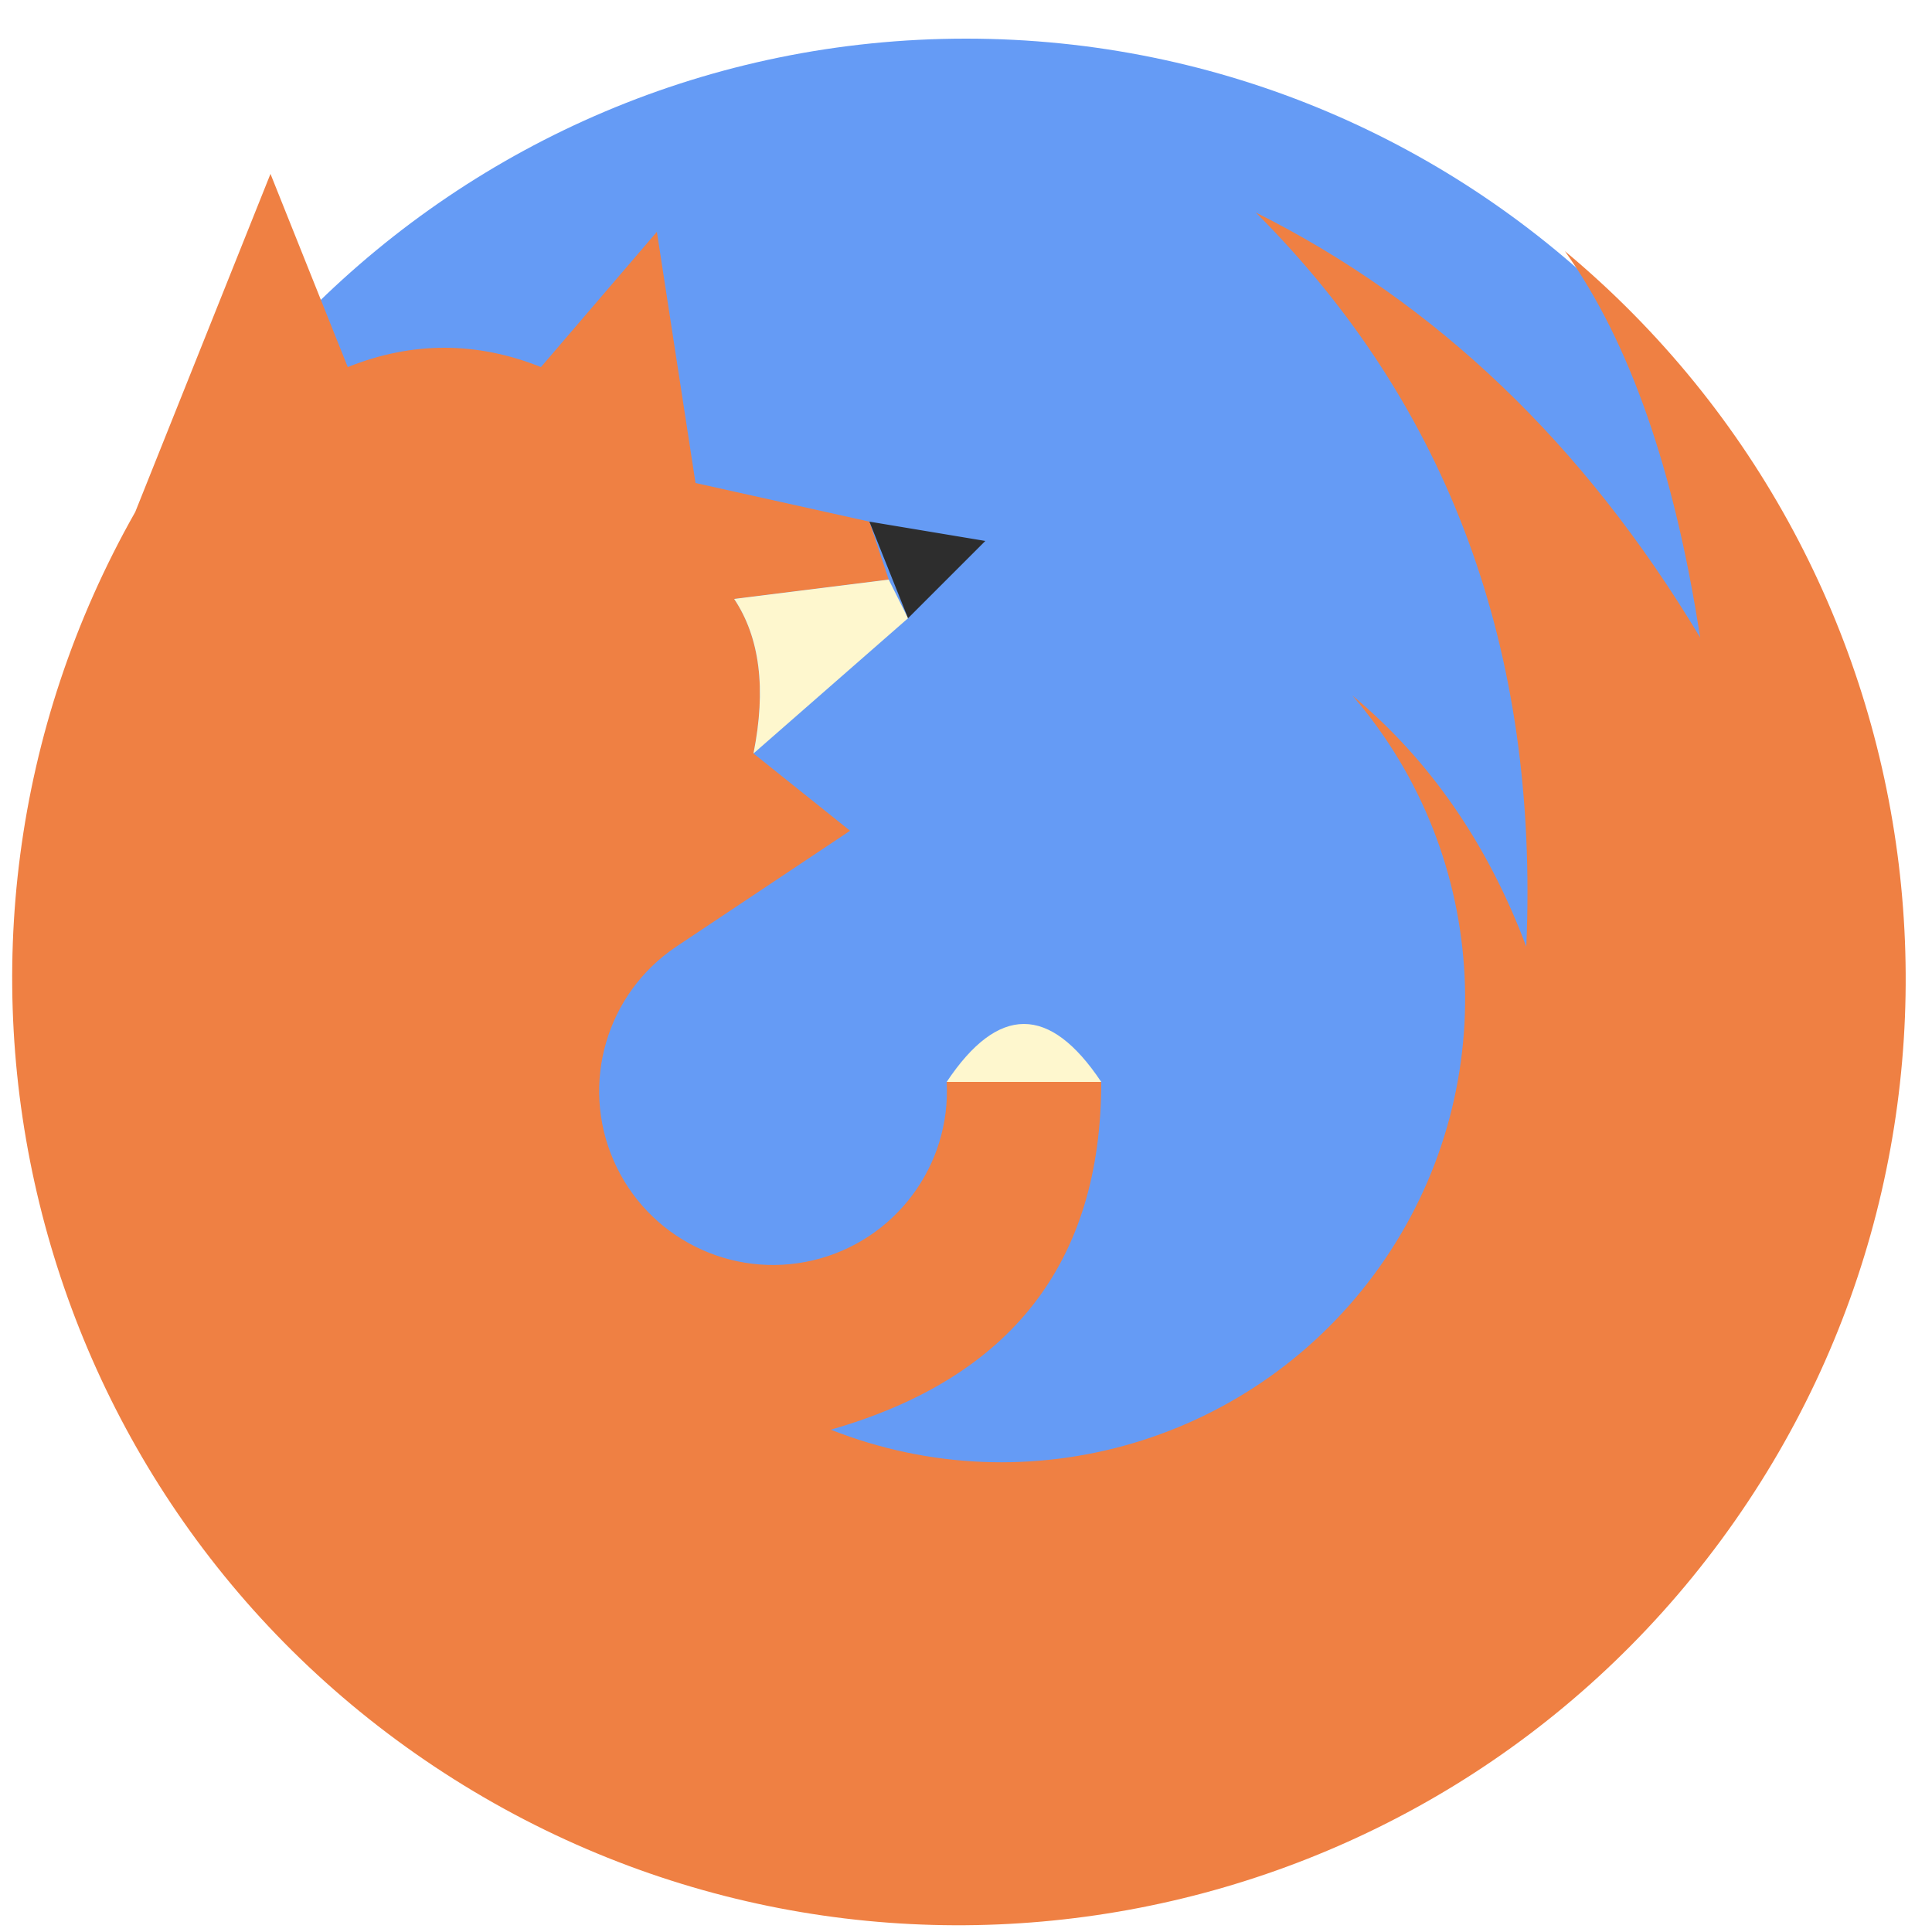
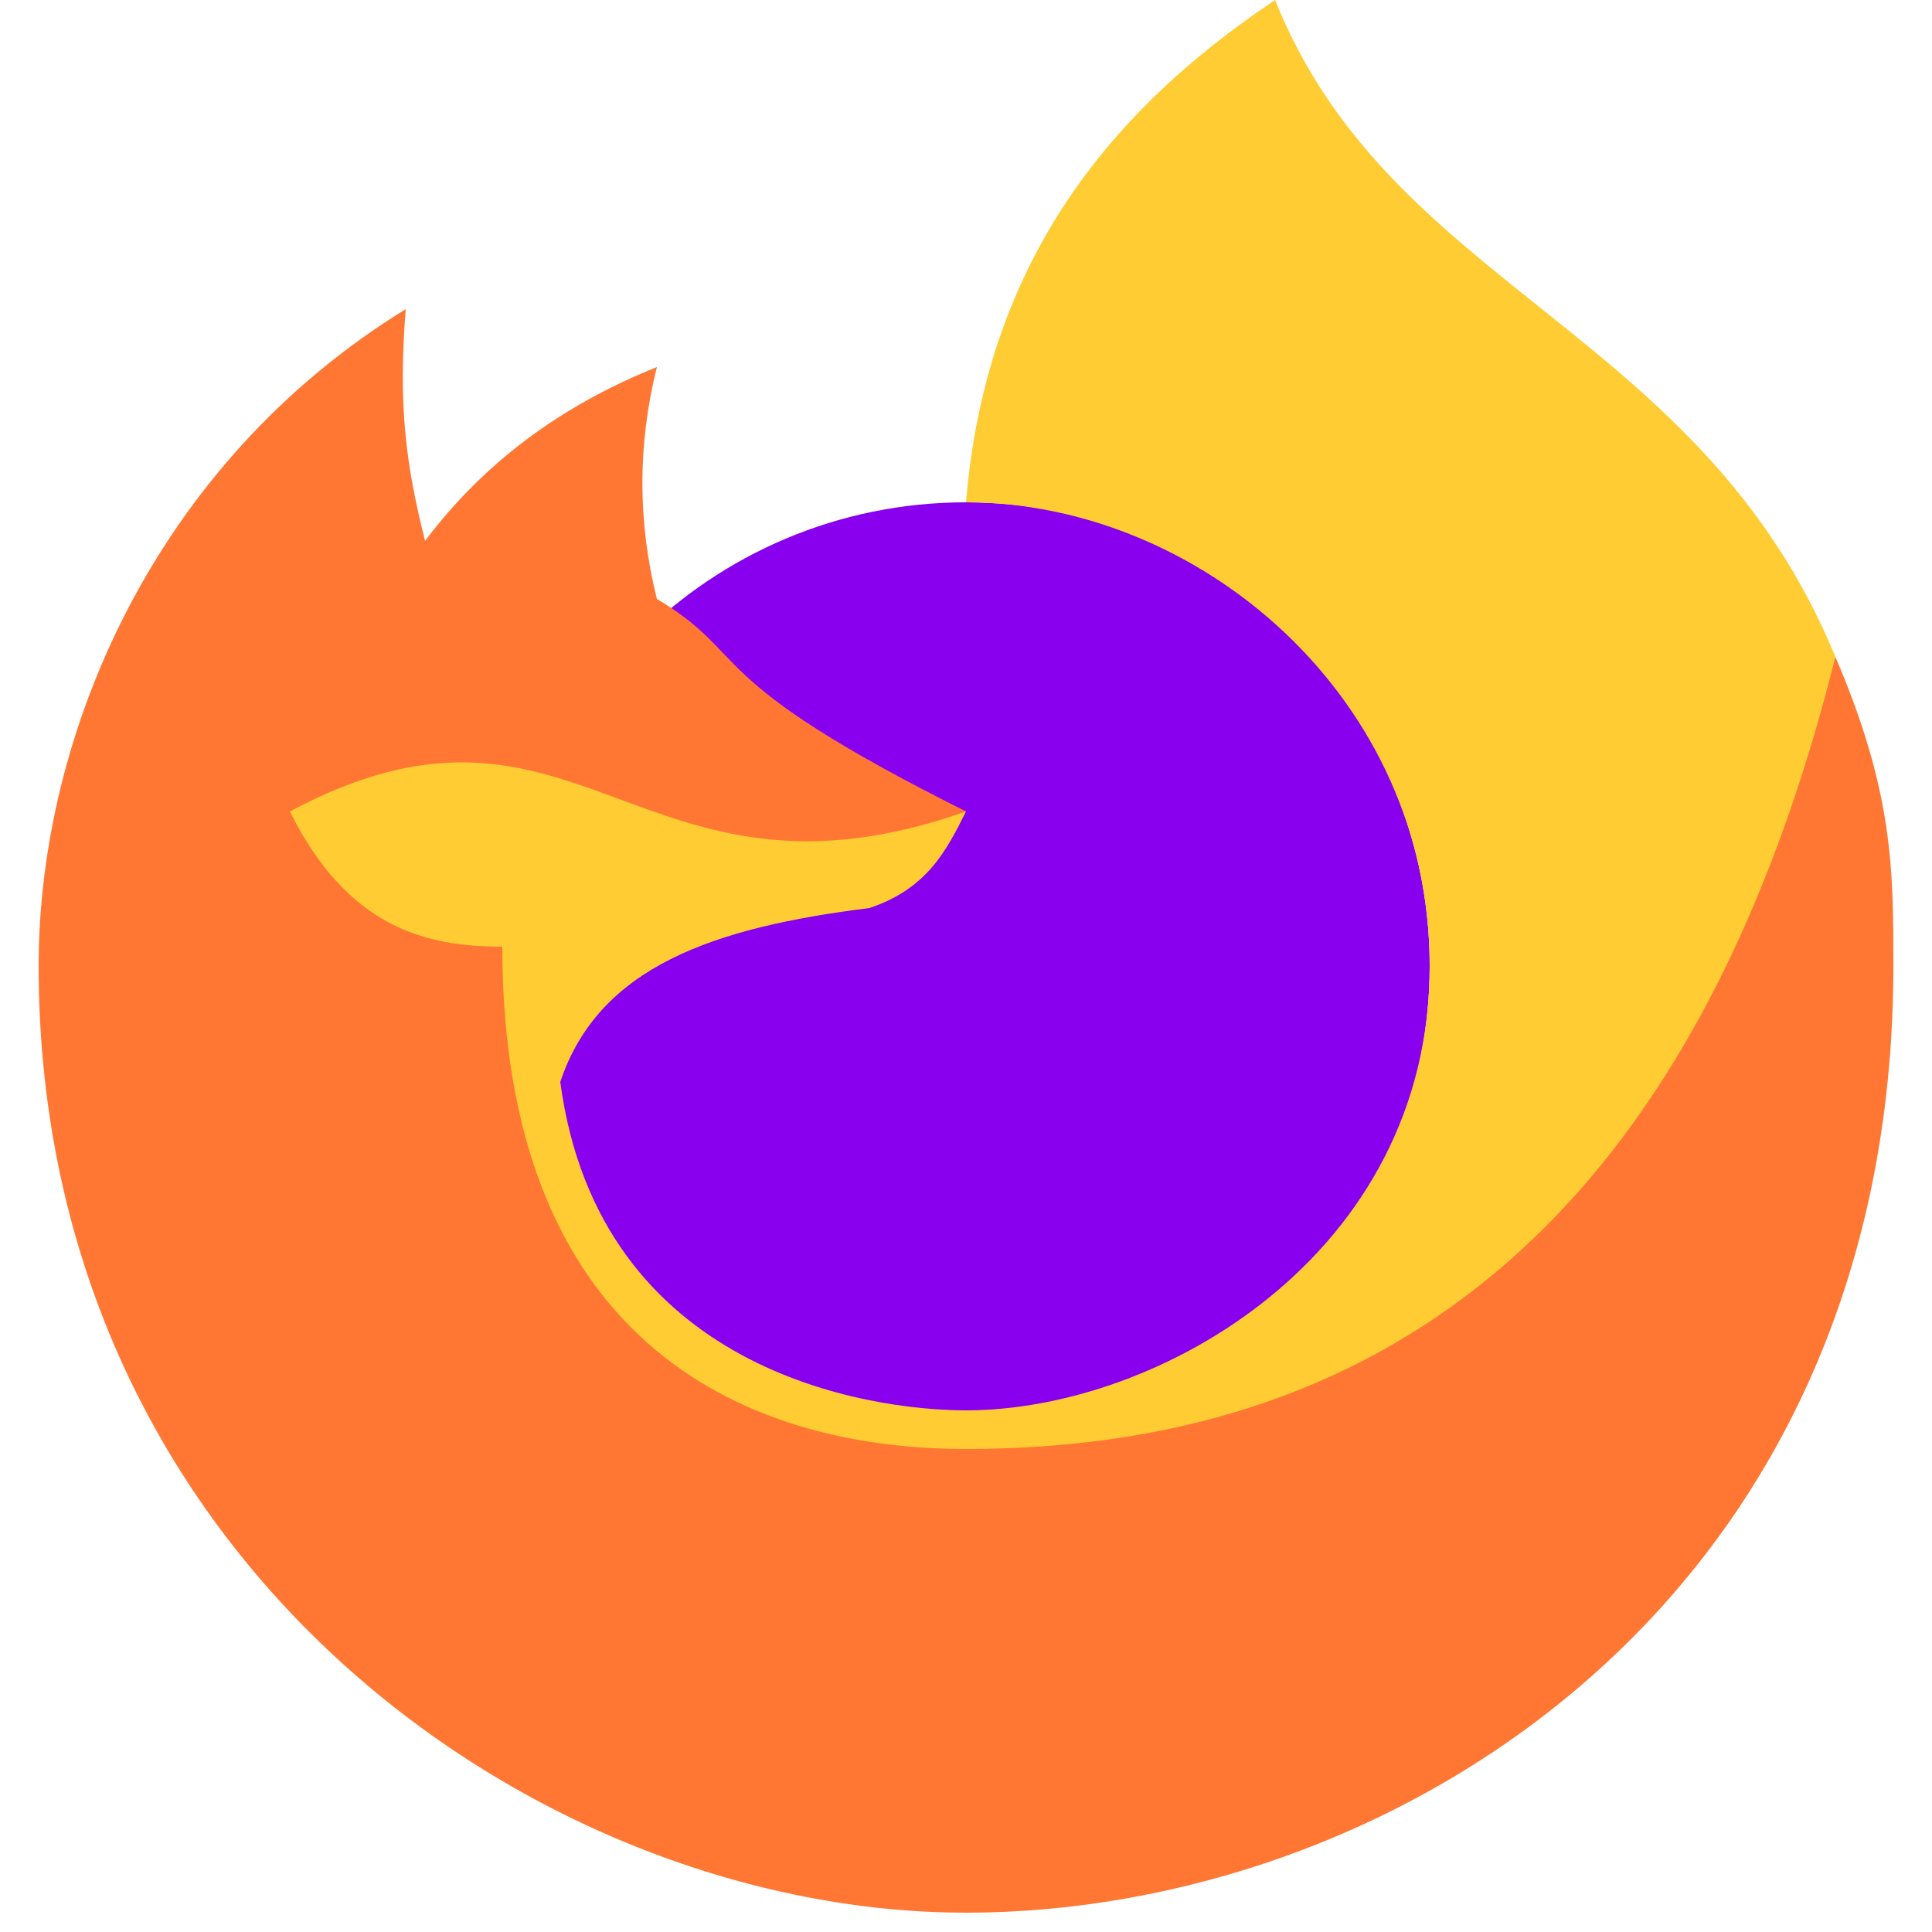
<svg xmlns="http://www.w3.org/2000/svg" version="1.1" height="100" width="100">
-   <ellipse cx="50" cy="50" rx="48" ry="48" style="fill:#659BF5" />
-   <path d="M 14,9 7,26.5 A 49,49 0 1 0 81,13 Q 86,20 88,33 Q 79,18 65,11 Q 80,26 79,49 Q 76,41 70,36 A 24,24 0 0 1 43,74 Q 57,70 57,56 L 49,56 A 9,9 0 1 1 35,49 L 44,43 L 39,39 Q 40,34 38,31 L 46,30 L 45,27 L 36,25 L 34,12 L 28,19 Q 23,17 18,19 z" style="fill:#EF8043" />
-   <path d="M 39,39 Q 40,34 38,31 L 46,30 L 47,32 z M 57,56 L 49,56 Q 53,50 57,56 z" style="fill:#FEF7CE" />
-   <path d="M 45,27 L 47,32 L 51,28 z" style="fill:#2D2D2D" />
+   <ellipse cx="50" cy="50" rx="24" ry="24" fill="#80e" />
+   <path d="M50 42c-14-7-11-8-16-11-1-4-1-8 0-12-5 2-9 5-12 9-1-4-1.394-7-1-12C8 24 2.001 38 2 50c-.001 31 26 48.999 48 49 22 .001 48-16 48-49 0-5 0-9-3-16-9 21-23 40-45 40-8 0-23-4-23-25 7-2 16-3 23-7z" fill="#f73" />
+   <path d="M50 42c-17 6-20-8-35 0 3 6 7 7 11 7 0 20 12 26 24 26 19 0 37-9 45-41-7-17-23-19-29-34-9 6-15 14-16 26 12 0 24 10 24 24 0 14.963-14 23-24 23-5 0-19-2-21-17 2-6 8-8 16-9 3-1 4-3 5-5z" fill="#fc3" />
</svg>
